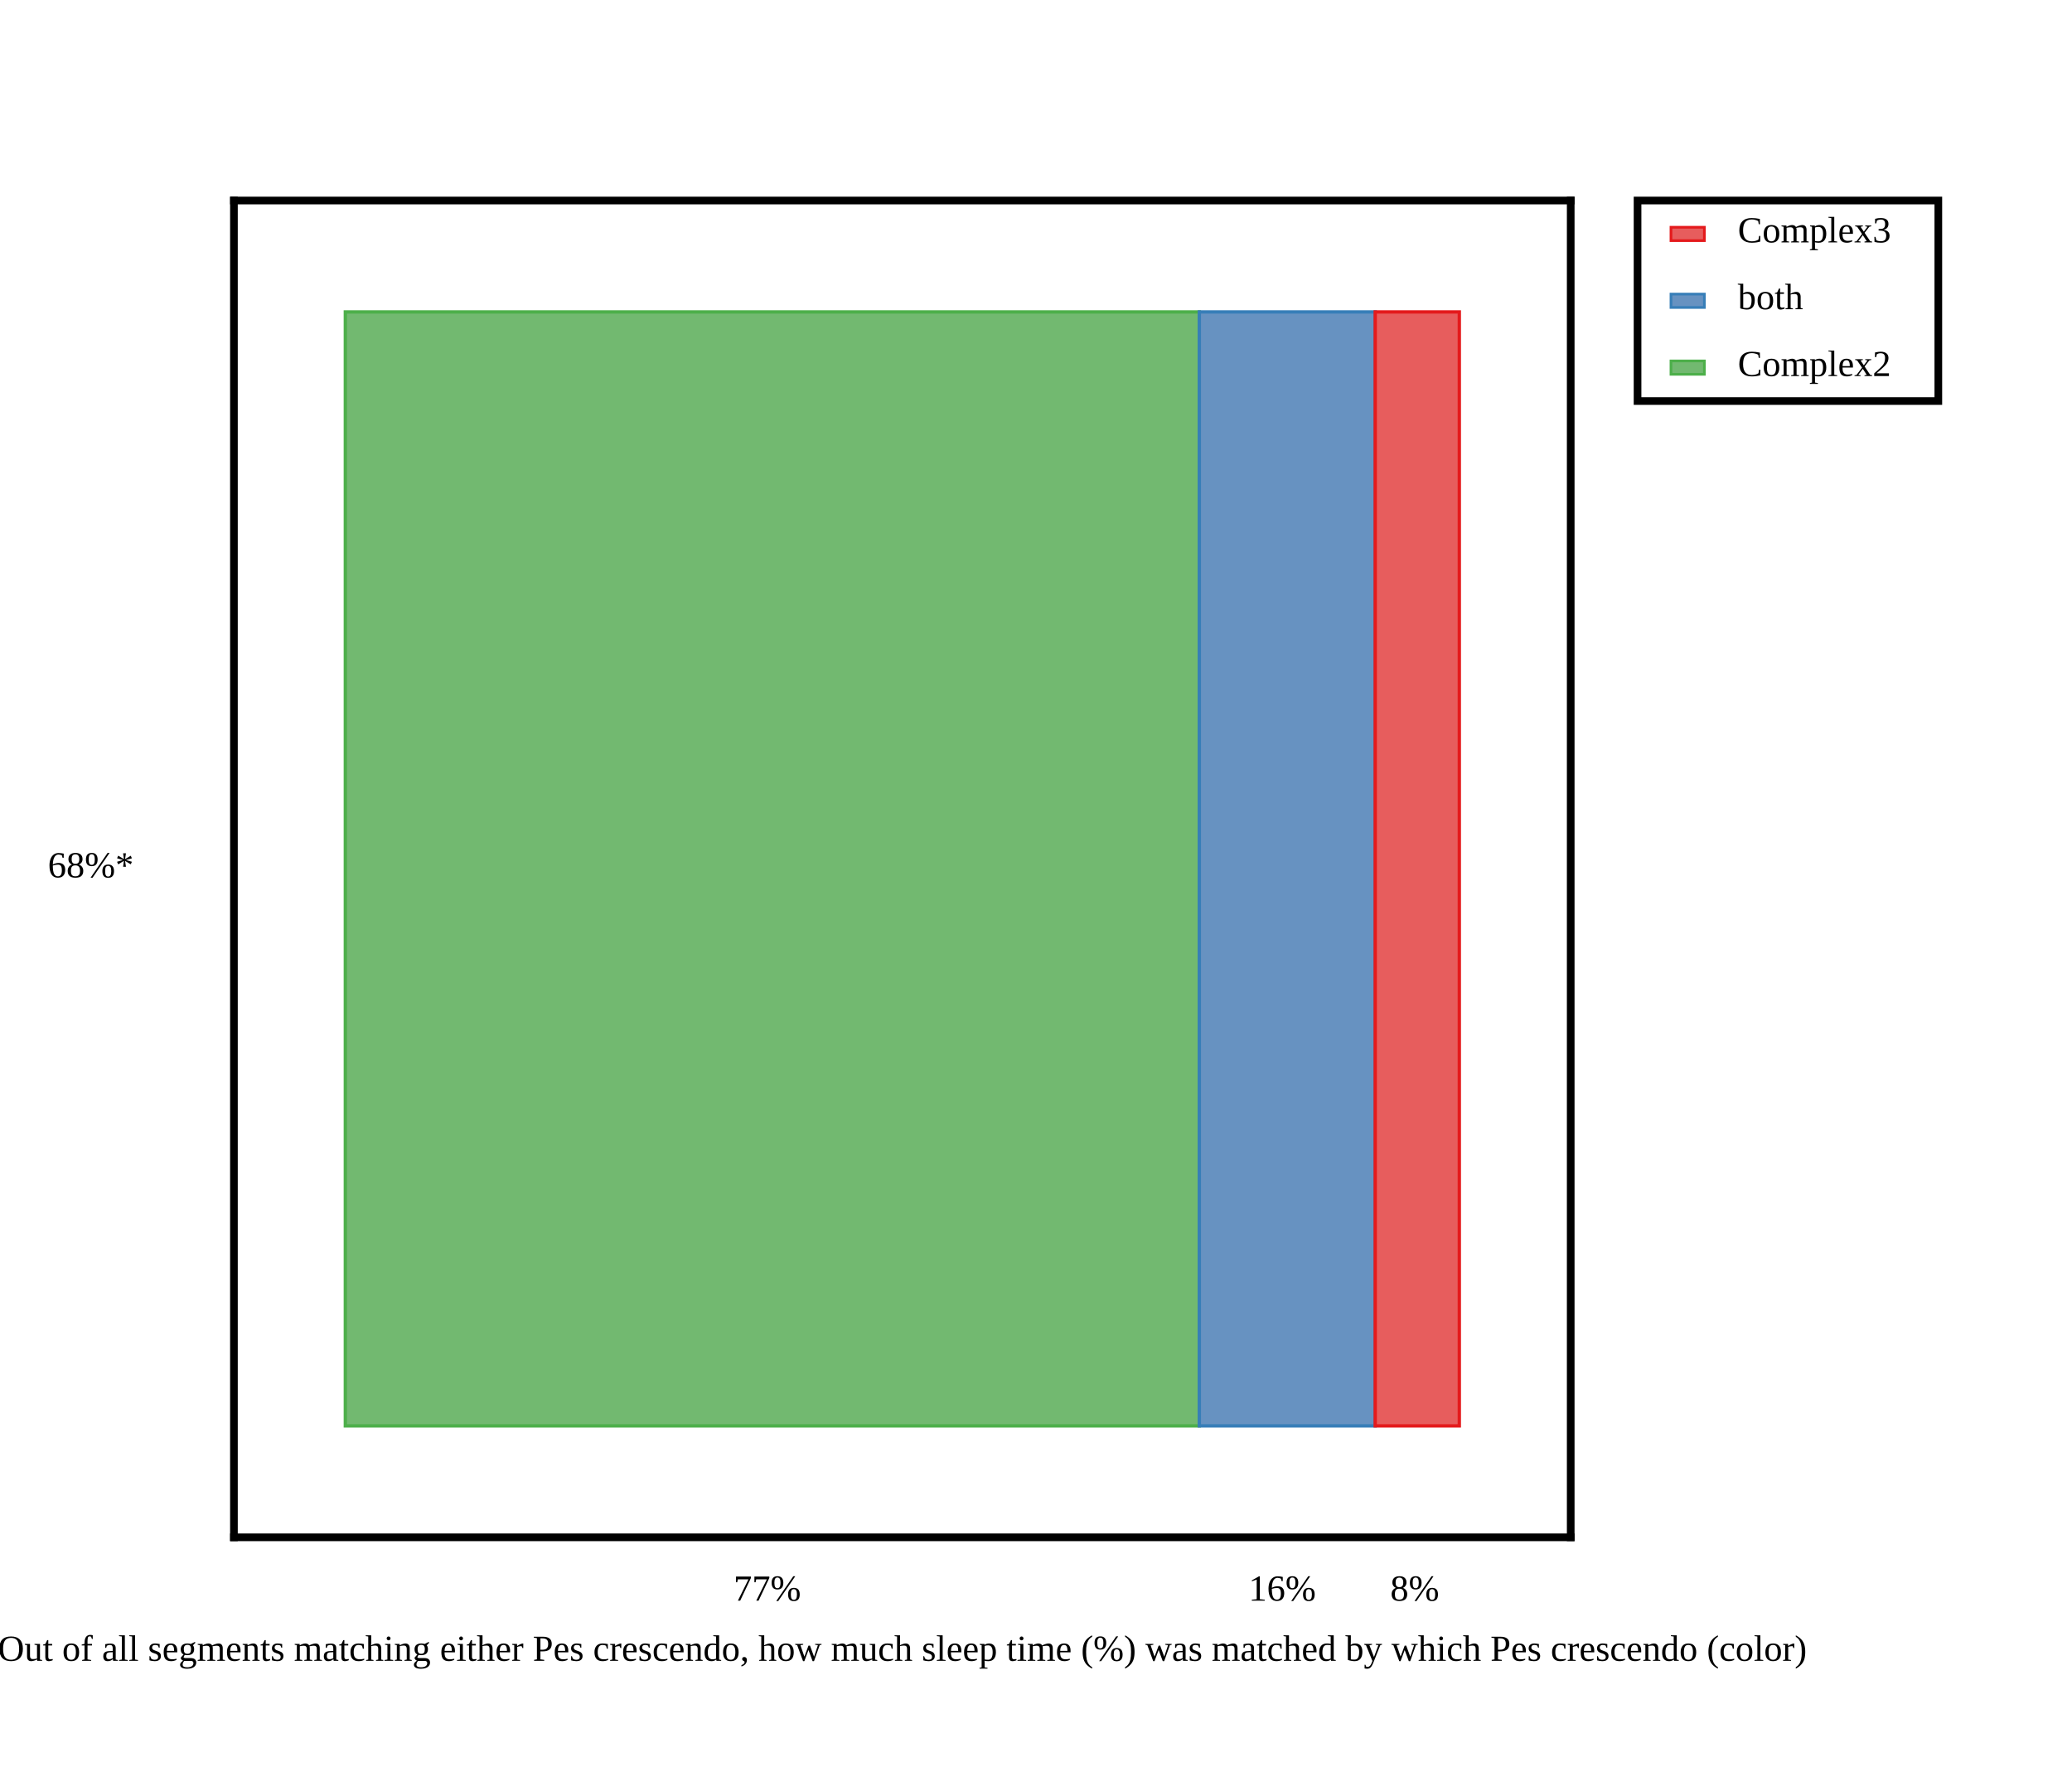
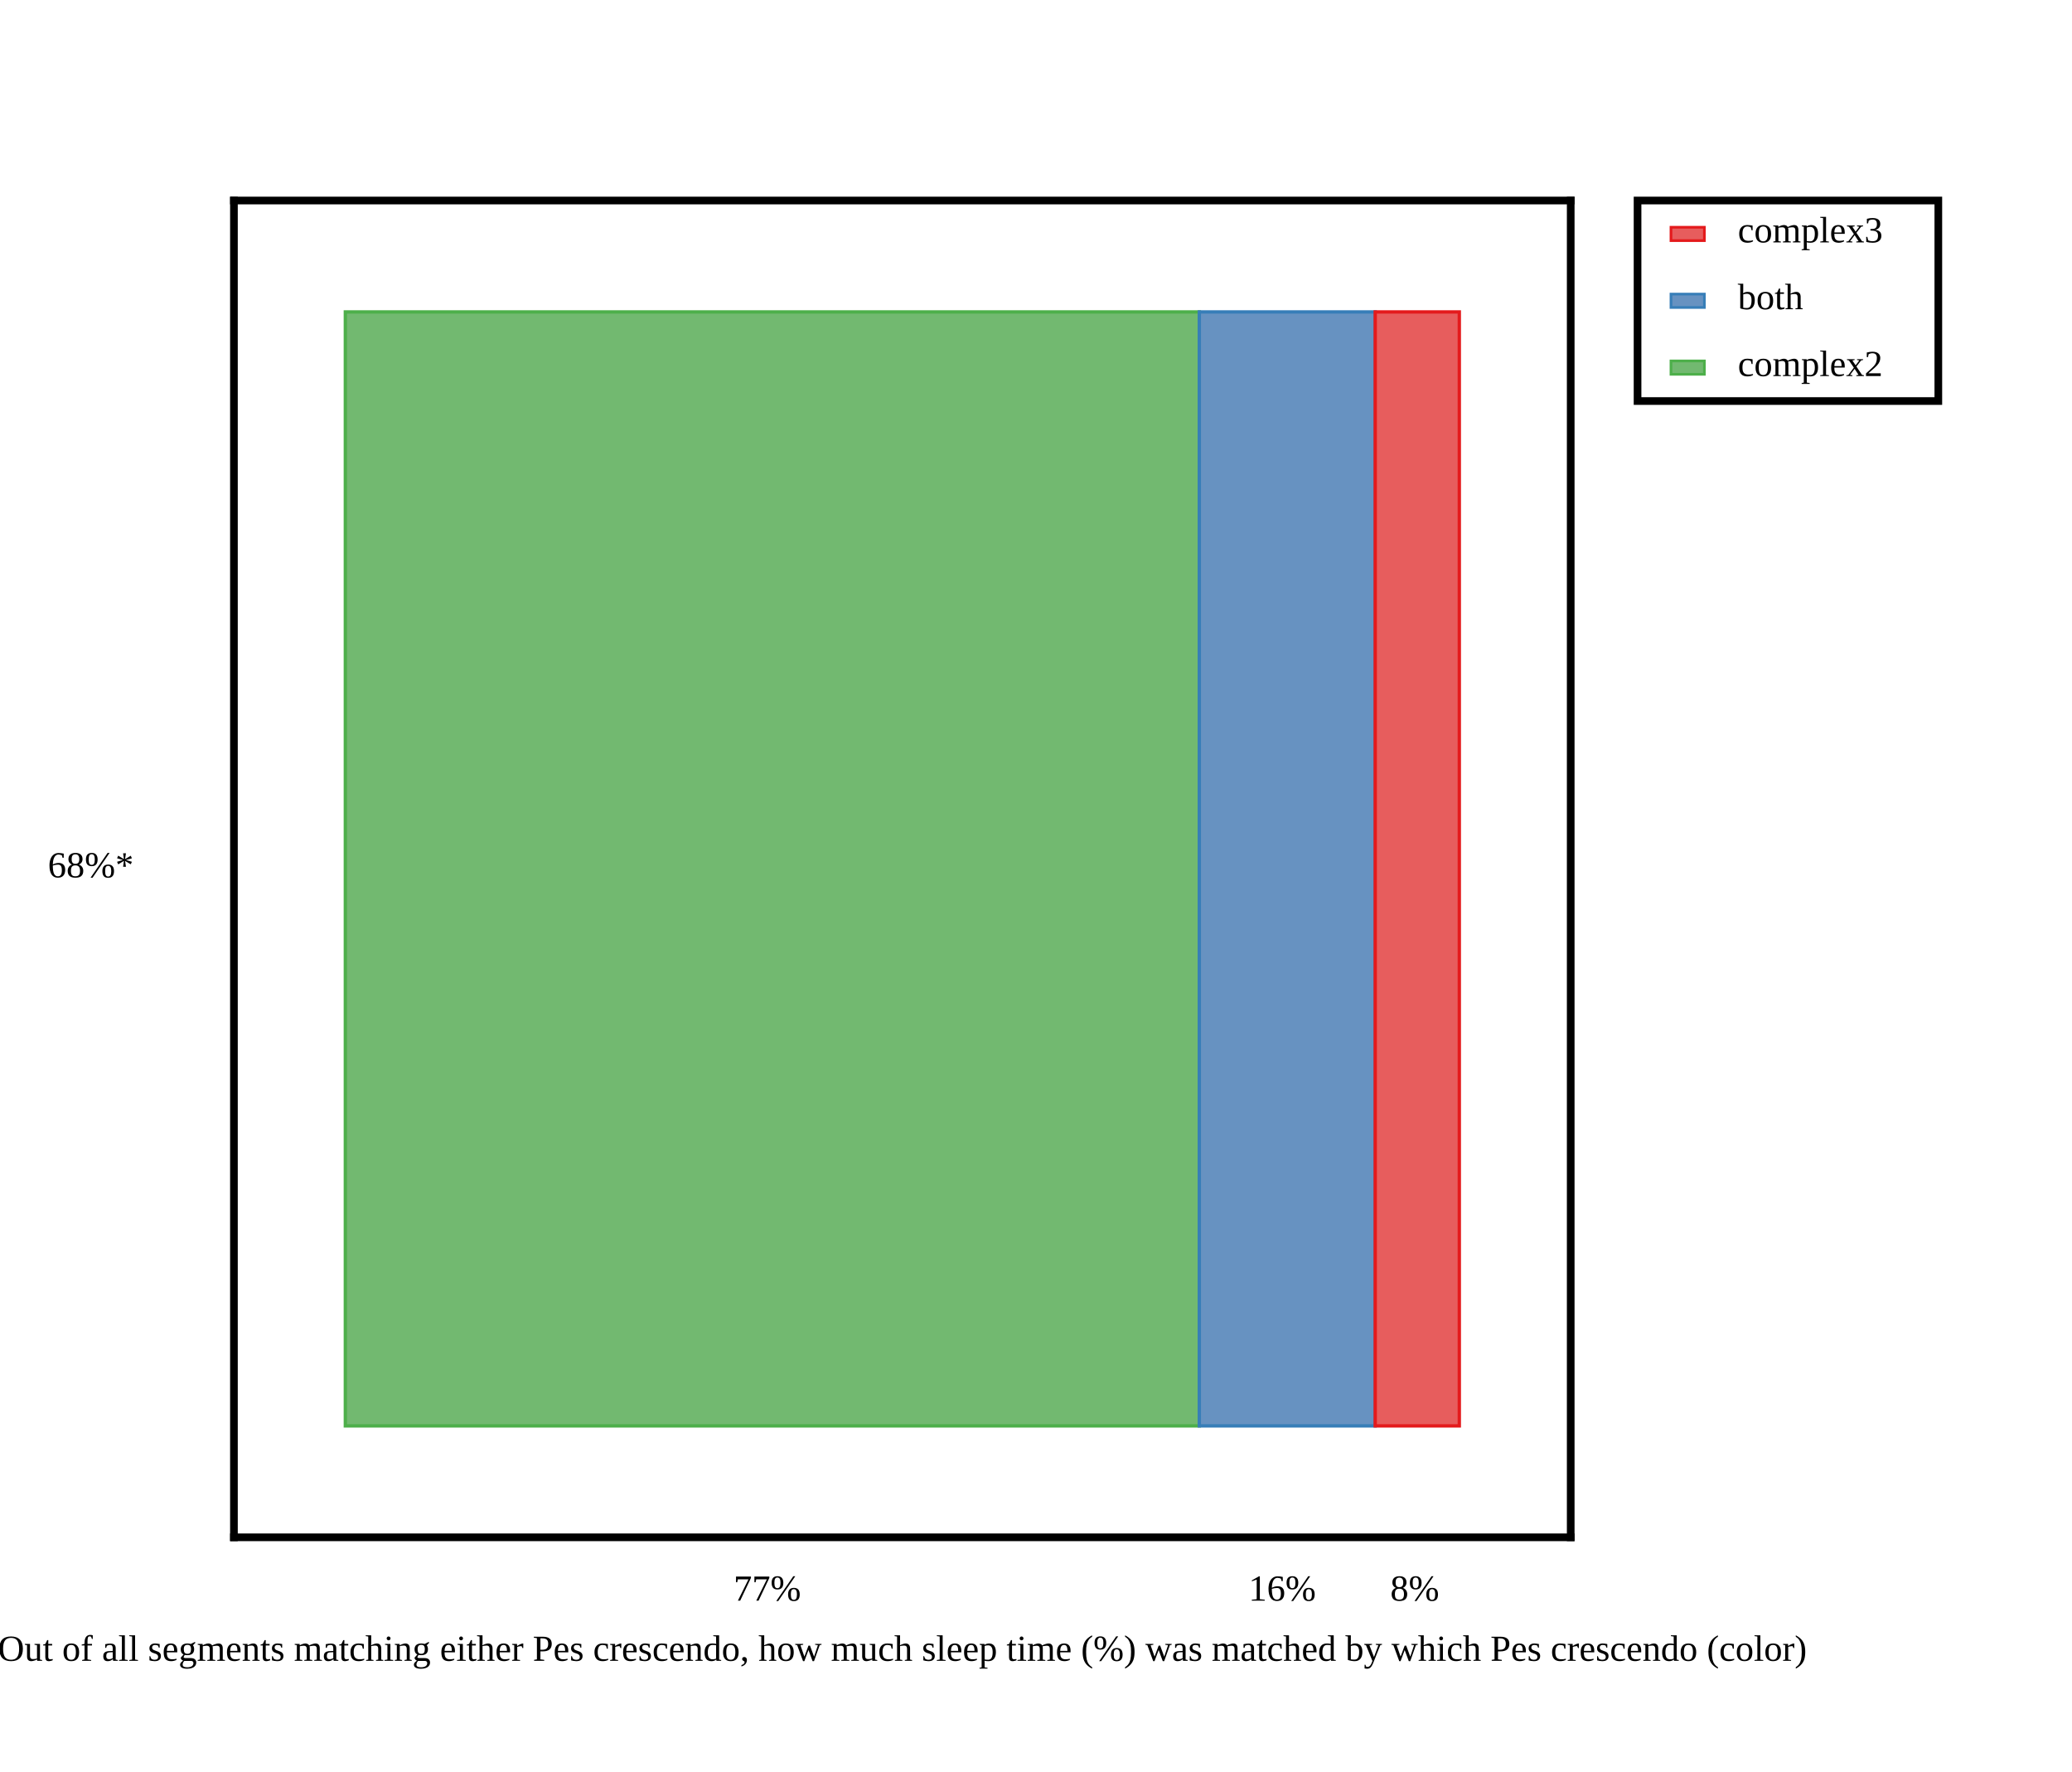
<svg xmlns="http://www.w3.org/2000/svg" height="530" stroke-opacity="1" viewBox="0.0 0.0 620 530.0" font-size="1" width="620" stroke="rgb(0,0,0)" version="1.1">
  <defs />
  <g stroke-linejoin="miter" stroke-opacity="1.0" fill-opacity="0.0" stroke="rgb(0,0,0)" stroke-width="2.293" fill="rgb(0,0,0)" stroke-linecap="square" stroke-miterlimit="10.0">
    <path d="M 70,460 v -400 M 470,460 v -400 " />
  </g>
  <g stroke-linejoin="miter" stroke-opacity="1.0" fill-opacity="1.0" font-size="11.0px" stroke="rgb(0,0,0)" stroke-width="2.293" fill="rgb(0,0,0)" stroke-linecap="butt" stroke-miterlimit="10.0">
    <text dominant-baseline="middle" transform="matrix(1,0,0,1,40,260)" stroke="none" text-anchor="end">68%*</text>
  </g>
  <g stroke-linejoin="miter" stroke-opacity="1.0" fill-opacity="0.0" stroke="rgb(0,0,0)" stroke-width="2.293" fill="rgb(0,0,0)" stroke-linecap="square" stroke-miterlimit="10.0">
    <path d="M 70,460 h 400 M 70,60 h 400 " />
  </g>
  <g stroke-linejoin="miter" stroke-opacity="1.0" fill-opacity="1.0" font-size="11.0px" stroke="rgb(0,0,0)" stroke-width="2.293" fill="rgb(0,0,0)" stroke-linecap="butt" stroke-miterlimit="10.0">
    <text dominant-baseline="text-before-edge" transform="matrix(1,0,0,1,270,490)" stroke="none" text-anchor="middle">Out of all segments matching either Pes crescendo, how much sleep time (%) was matched by which Pes crescendo (color)</text>
  </g>
  <g stroke-linejoin="miter" stroke-opacity="1.0" fill-opacity="1.0" font-size="11.0px" stroke="rgb(0,0,0)" stroke-width="2.293" fill="rgb(0,0,0)" stroke-linecap="butt" stroke-miterlimit="10.0">
    <text dominant-baseline="text-before-edge" transform="matrix(1,0,0,1,423.3333,472)" stroke="none" text-anchor="middle">8%</text>
  </g>
  <g stroke-linejoin="miter" stroke-opacity="1.0" fill-opacity="1.0" font-size="11.0px" stroke="rgb(0,0,0)" stroke-width="2.293" fill="rgb(0,0,0)" stroke-linecap="butt" stroke-miterlimit="10.0">
    <text dominant-baseline="text-before-edge" transform="matrix(1,0,0,1,383.6851,472)" stroke="none" text-anchor="middle">16%</text>
  </g>
  <g stroke-linejoin="miter" stroke-opacity="1.0" fill-opacity="1.0" font-size="11.0px" stroke="rgb(0,0,0)" stroke-width="2.293" fill="rgb(0,0,0)" stroke-linecap="butt" stroke-miterlimit="10.0">
    <text dominant-baseline="text-before-edge" transform="matrix(1,0,0,1,229.6009,472)" stroke="none" text-anchor="middle">77%</text>
  </g>
  <g stroke-linejoin="miter" stroke-opacity="1.0" fill-opacity="1.0" stroke="rgb(77,175,74)" stroke-width="1.0" fill="rgb(114,185,112)" stroke-linecap="butt" stroke-miterlimit="10.0">
    <defs>
-       <clipPath id="ComplexComplexmyClip1">
+       <clipPath id="complexcomplexmyClip1">
        <path d="M 470,460 l -0,-400 h -400 l -0,400 Z" />
      </clipPath>
    </defs>
-     <g clip-path="url(#ComplexComplexmyClip1)">
+     <g clip-path="url(#complexcomplexmyClip1)">
      <path d="M 103.333,426.667 v -333.333 h 255.539 v 333.333 Z" />
    </g>
  </g>
  <g stroke-linejoin="miter" stroke-opacity="1.0" fill-opacity="1.0" stroke="rgb(55,126,184)" stroke-width="1.0" fill="rgb(103,146,193)" stroke-linecap="butt" stroke-miterlimit="10.0">
    <defs>
-       <clipPath id="ComplexComplexmyClip2">
+       <clipPath id="complexcomplexmyClip2">
        <path d="M 470,460 l -0,-400 h -400 l -0,400 Z" />
      </clipPath>
    </defs>
-     <g clip-path="url(#ComplexComplexmyClip2)">
+     <g clip-path="url(#complexcomplexmyClip2)">
      <path d="M 358.872,426.667 v -333.333 h 52.63 v 333.333 Z" />
    </g>
  </g>
  <g stroke-linejoin="miter" stroke-opacity="1.0" fill-opacity="1.0" stroke="rgb(228,26,28)" stroke-width="1.0" fill="rgb(231,93,93)" stroke-linecap="butt" stroke-miterlimit="10.0">
    <defs>
-       <clipPath id="ComplexComplexmyClip3">
+       <clipPath id="complexcomplexmyClip3">
        <path d="M 470,460 l -0,-400 h -400 l -0,400 Z" />
      </clipPath>
    </defs>
-     <g clip-path="url(#ComplexComplexmyClip3)">
+     <g clip-path="url(#complexcomplexmyClip3)">
      <path d="M 411.502,426.667 v -333.333 h 25.165 v 333.333 Z" />
    </g>
  </g>
  <g stroke-linejoin="miter" stroke-opacity="1.0" fill-opacity="1.0" font-size="11.0px" stroke="rgb(0,0,0)" stroke-width="2.293" fill="rgb(0,0,0)" stroke-linecap="butt" stroke-miterlimit="10.0">
    <text dominant-baseline="text-after-edge" transform="matrix(1,0,0,1,270,40)" stroke="none" text-anchor="middle" />
  </g>
  <g stroke-linejoin="miter" stroke-opacity="1.0" fill-opacity="0.0" stroke="rgb(0,0,0)" stroke-width="2.293" fill="rgb(0,0,0)" stroke-linecap="butt" stroke-miterlimit="10.0">
    <path d="M 580,120 l -0,-60 h -90 l -0,60 Z" />
  </g>
  <g stroke-linejoin="miter" stroke-opacity="1.0" fill-opacity="1.0" font-size="11.0px" stroke="rgb(0,0,0)" stroke-width="2.293" fill="rgb(0,0,0)" stroke-linecap="butt" stroke-miterlimit="10.0">
-     <text dominant-baseline="middle" transform="matrix(1,0,0,1,520,110)" stroke="none" text-anchor="start">Complex2</text>
+     <text dominant-baseline="middle" transform="matrix(1,0,0,1,520,110)" stroke="none" text-anchor="start">complex2</text>
  </g>
  <g stroke-linejoin="miter" stroke-opacity="1.0" fill-opacity="1.0" stroke="rgb(77,175,74)" stroke-width="0.8" fill="rgb(114,185,112)" stroke-linecap="butt" stroke-miterlimit="10.0">
    <path d="M 500,108 l 10,0 v 4 l -10,0 Z" />
  </g>
  <g stroke-linejoin="miter" stroke-opacity="1.0" fill-opacity="1.0" font-size="11.0px" stroke="rgb(0,0,0)" stroke-width="2.293" fill="rgb(0,0,0)" stroke-linecap="butt" stroke-miterlimit="10.0">
    <text dominant-baseline="middle" transform="matrix(1,0,0,1,520,90)" stroke="none" text-anchor="start">both</text>
  </g>
  <g stroke-linejoin="miter" stroke-opacity="1.0" fill-opacity="1.0" stroke="rgb(55,126,184)" stroke-width="0.8" fill="rgb(103,146,193)" stroke-linecap="butt" stroke-miterlimit="10.0">
    <path d="M 500,88 l 10,0 v 4 l -10,0 Z" />
  </g>
  <g stroke-linejoin="miter" stroke-opacity="1.0" fill-opacity="1.0" font-size="11.0px" stroke="rgb(0,0,0)" stroke-width="2.293" fill="rgb(0,0,0)" stroke-linecap="butt" stroke-miterlimit="10.0">
-     <text dominant-baseline="middle" transform="matrix(1,0,0,1,520,70)" stroke="none" text-anchor="start">Complex3</text>
+     <text dominant-baseline="middle" transform="matrix(1,0,0,1,520,70)" stroke="none" text-anchor="start">complex3</text>
  </g>
  <g stroke-linejoin="miter" stroke-opacity="1.0" fill-opacity="1.0" stroke="rgb(228,26,28)" stroke-width="0.8" fill="rgb(231,93,93)" stroke-linecap="butt" stroke-miterlimit="10.0">
    <path d="M 500,68 l 10,0 v 4 l -10,0 Z" />
  </g>
</svg>
